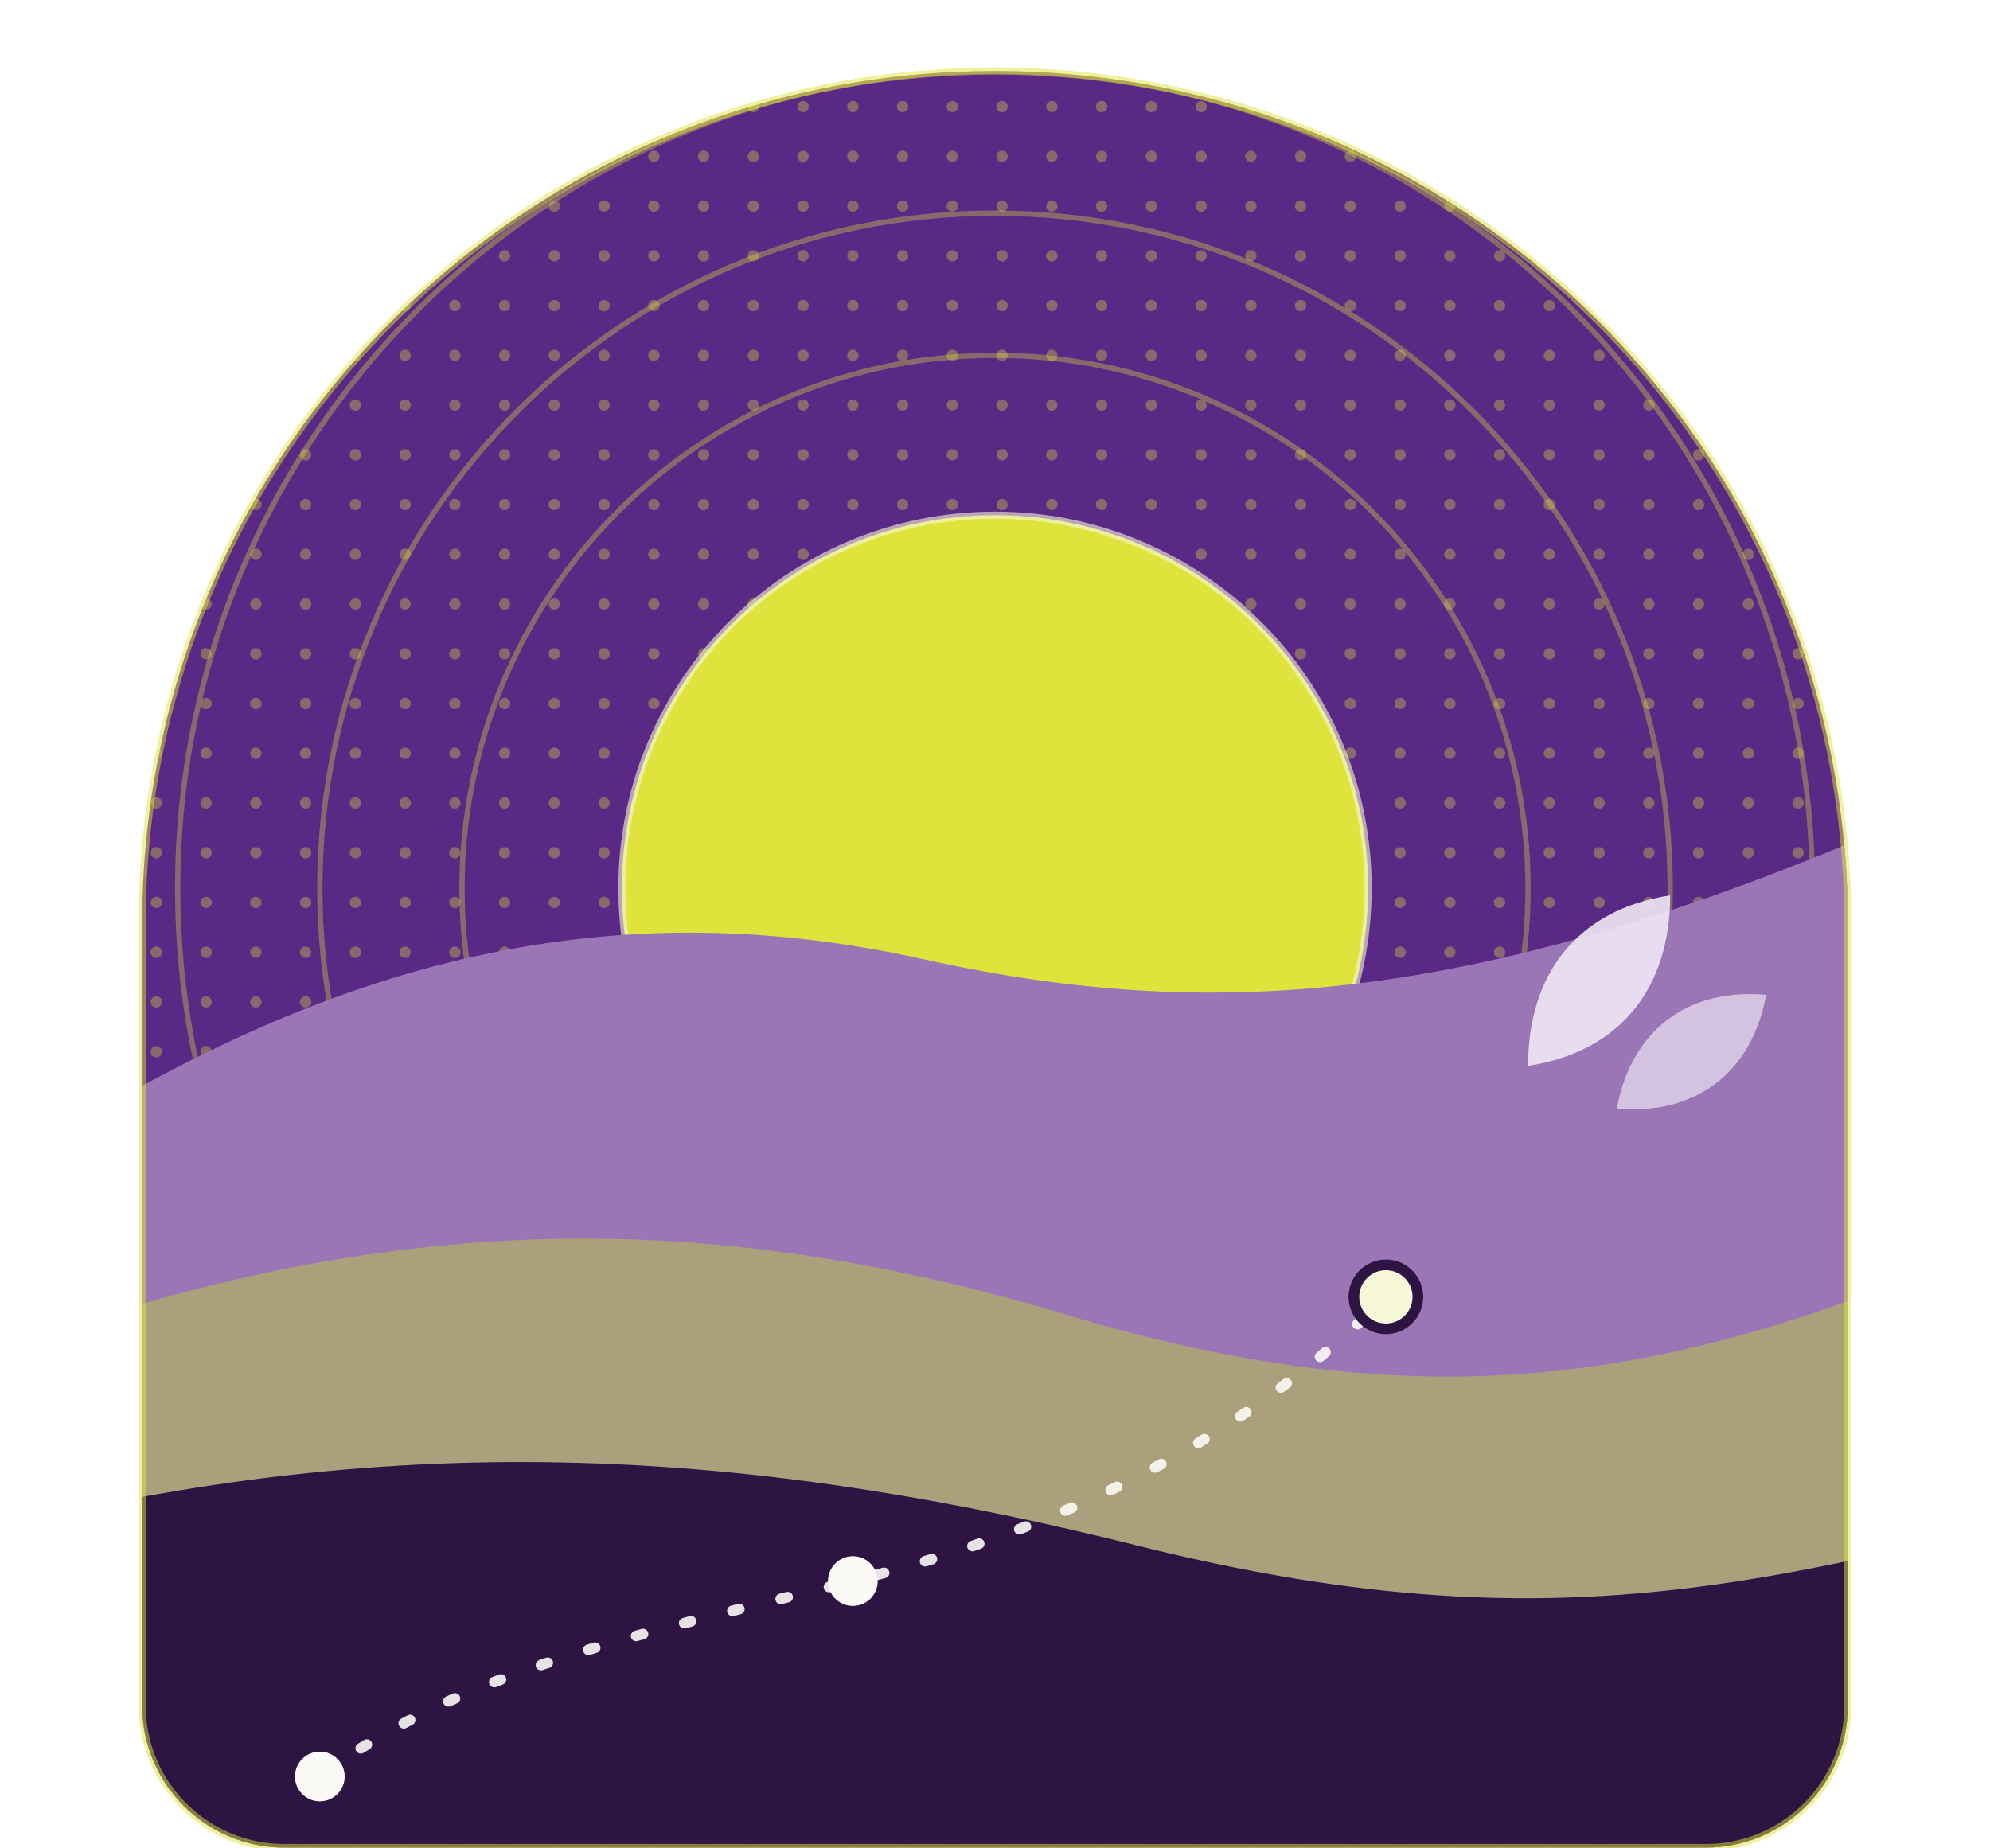
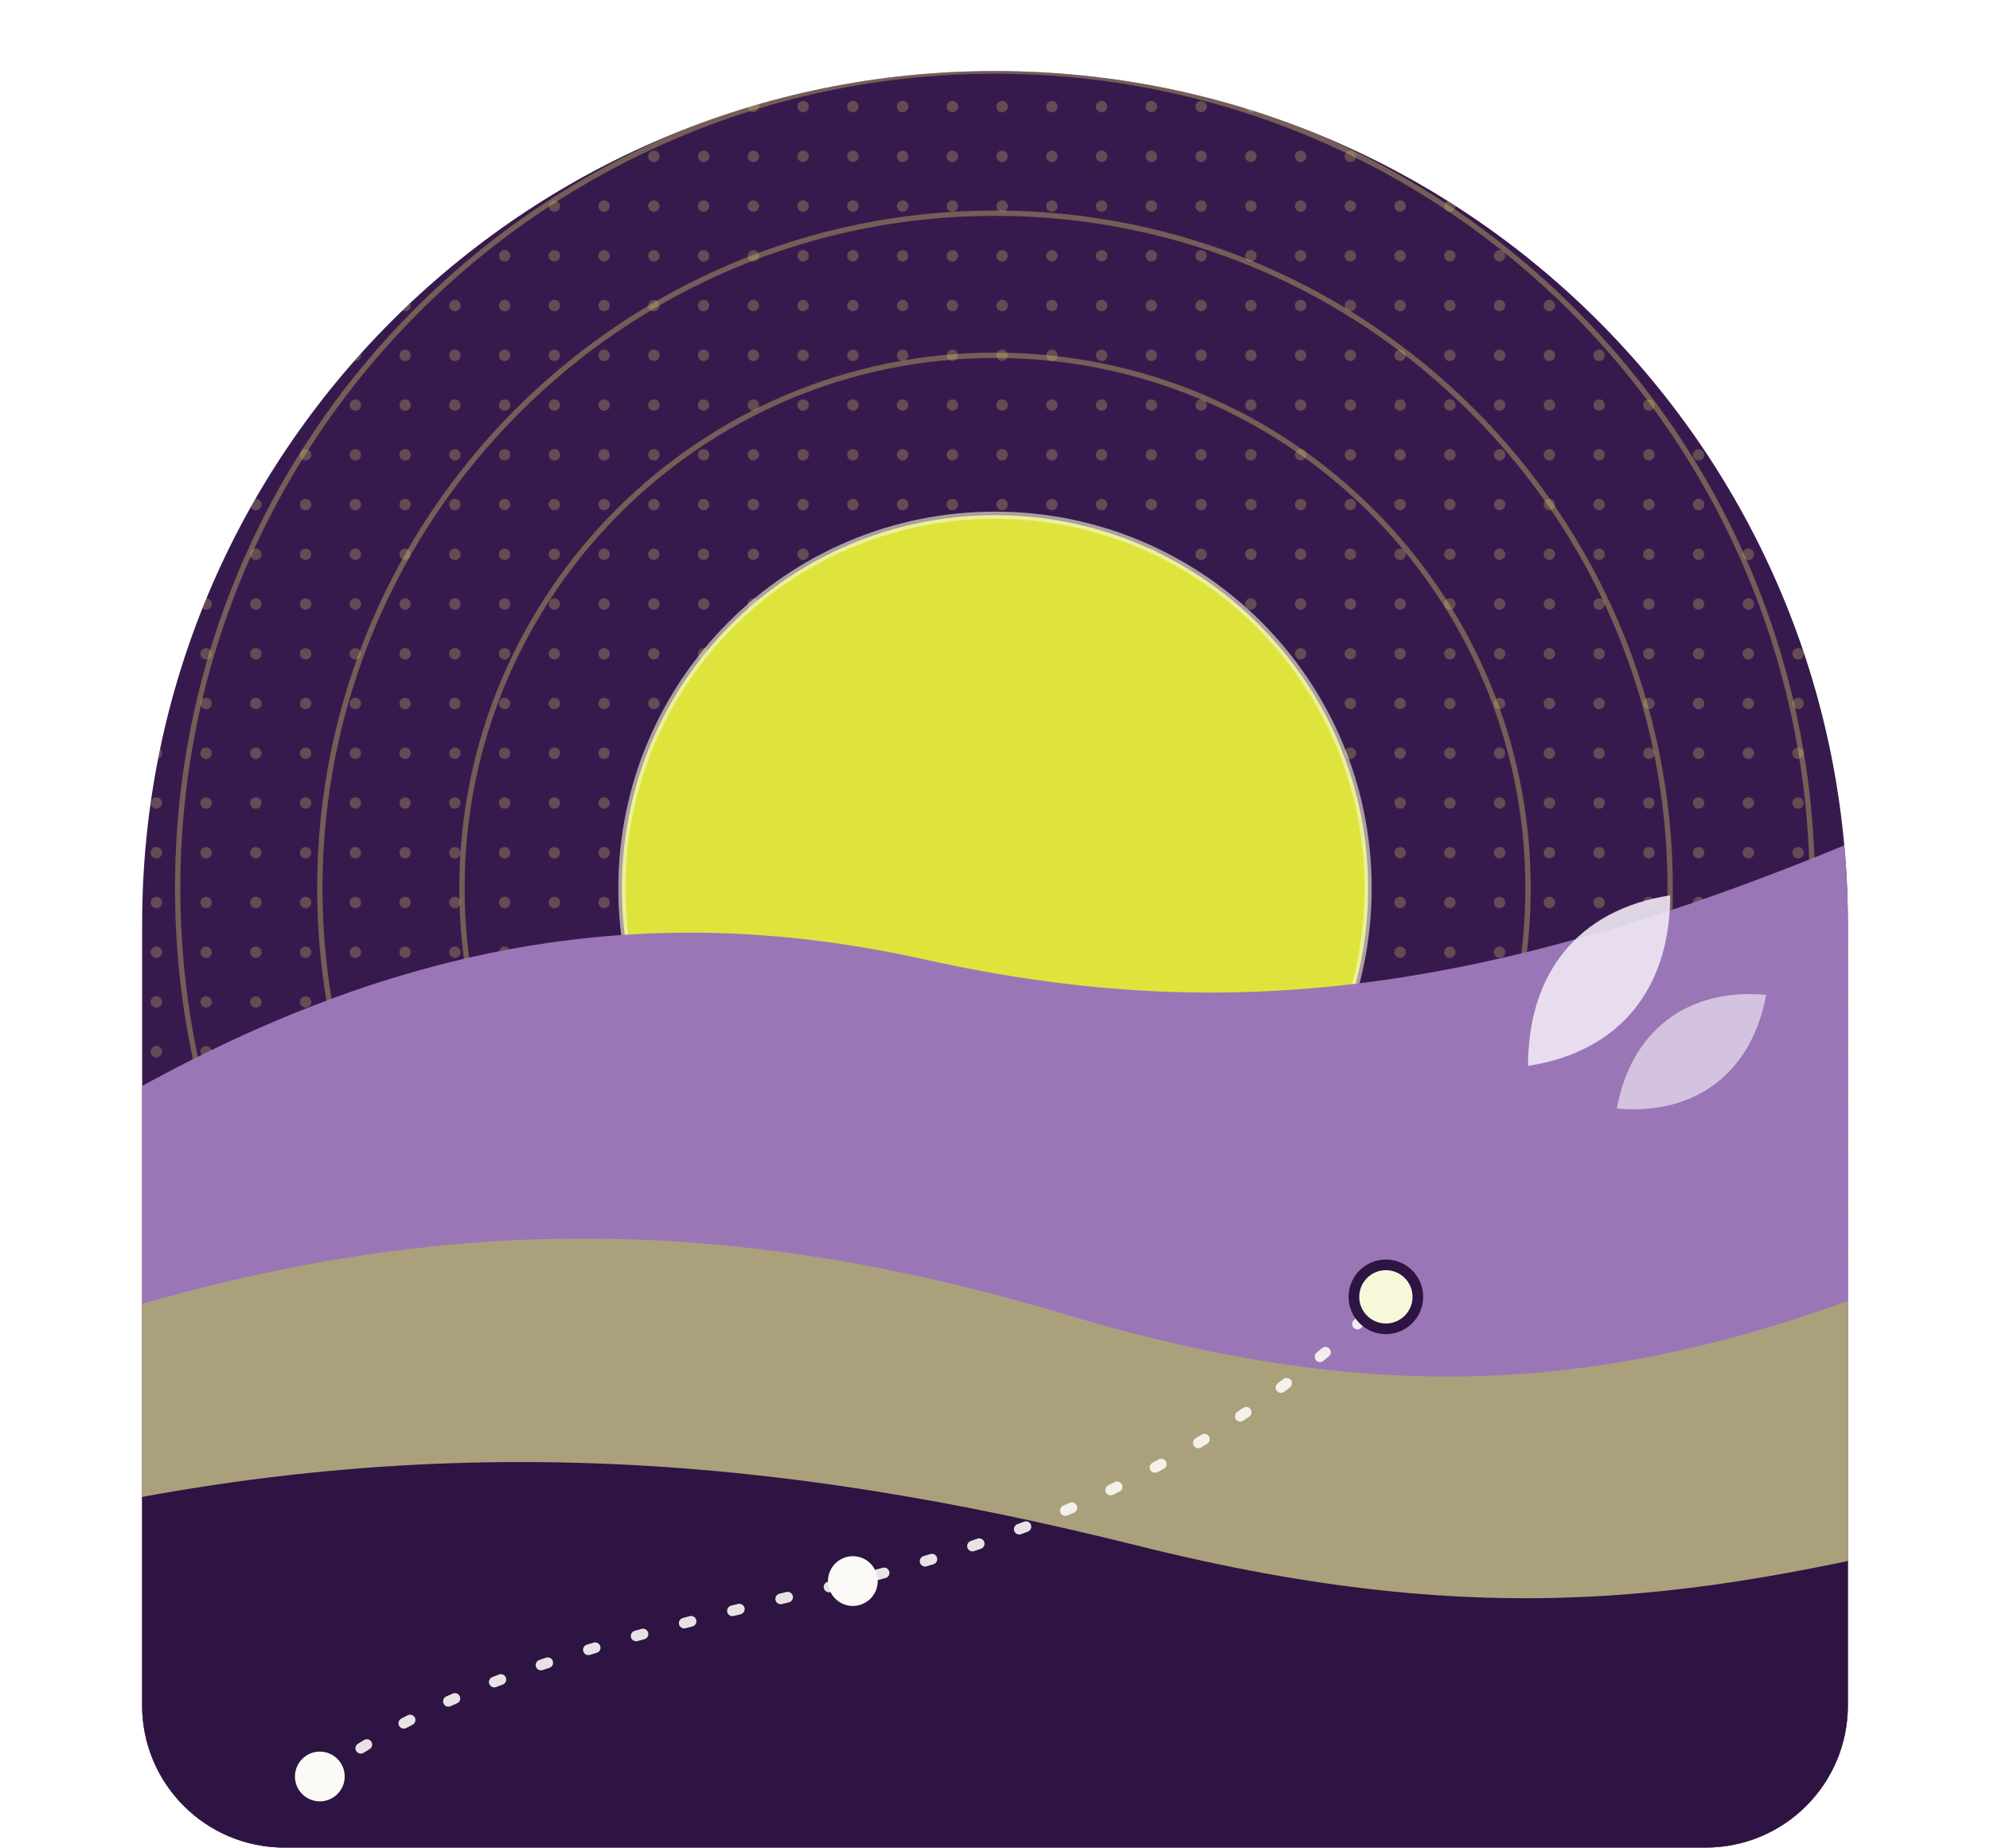
<svg xmlns="http://www.w3.org/2000/svg" viewBox="0 0 560 520" width="560" height="520">
  <defs>
    <clipPath id="c">
      <path d="M40 260a240 240 0 0 1 480 0v220a40 40 0 0 1-40 40H80a40 40 0 0 1-40-40Z" />
    </clipPath>
    <pattern id="dots" width="14" height="14" patternUnits="userSpaceOnUse">
-       <circle cx="2" cy="2" r="1.6" fill="#dee43c" opacity=".35" />
+       <circle cx="2" cy="2" r="1.6" fill="#d1c266" opacity=".3" />
    </pattern>
  </defs>
  <g clip-path="url(#c)">
-     <rect width="560" height="520" fill="#5a2885" />
+     <rect width="560" height="520" fill="#371a4d" />
    <rect width="560" height="520" fill="url(#dots)" />
-     <g fill="none" stroke="#dee43c" stroke-width="1.5" opacity=".35">
+     <g fill="none" stroke="#d1c266" stroke-width="1.5" opacity=".4">
      <circle cx="280" cy="250" r="150" />
      <circle cx="280" cy="250" r="190" />
      <circle cx="280" cy="250" r="230" />
    </g>
    <circle cx="280" cy="250" r="105" fill="#dee43c" />
    <circle cx="280" cy="250" r="105" fill="none" stroke="#f7f8d9" stroke-width="2" opacity=".6" />
    <path d="M0 330c90-60 170-80 260-60s170 10 300-50v300H0Z" fill="#9b76b7" />
    <path d="M0 380c110-40 200-40 300-10s170 20 260-20v170H0Z" fill="#aaa17c" />
    <path d="M0 430c120-30 220-20 320 5s160 15 240-5v90H0Z" fill="#2e1442" />
    <path d="M90 500c40-30 90-40 150-55s110-40 150-80" fill="none" stroke="#fbfaf6" stroke-width="3" stroke-linecap="round" stroke-dasharray="2 12" opacity=".9" />
    <circle cx="90" cy="500" r="7" fill="#fbfaf6" />
    <circle cx="240" cy="445" r="7" fill="#fbfaf6" />
    <circle cx="390" cy="365" r="9" fill="#f7f8d9" stroke="#2e1442" stroke-width="3" />
    <g fill="#efe8f4" opacity=".9">
      <path d="M430 300c0-26 14-44 40-48 0 26-14 44-40 48Z" />
      <path d="M455 312c4-22 20-34 42-32-4 22-20 34-42 32Z" opacity=".75" />
    </g>
  </g>
-   <path d="M40 260a240 240 0 0 1 480 0v220a40 40 0 0 1-40 40H80a40 40 0 0 1-40-40Z" fill="none" stroke="#dee43c" stroke-width="2" opacity=".5" />
</svg>
